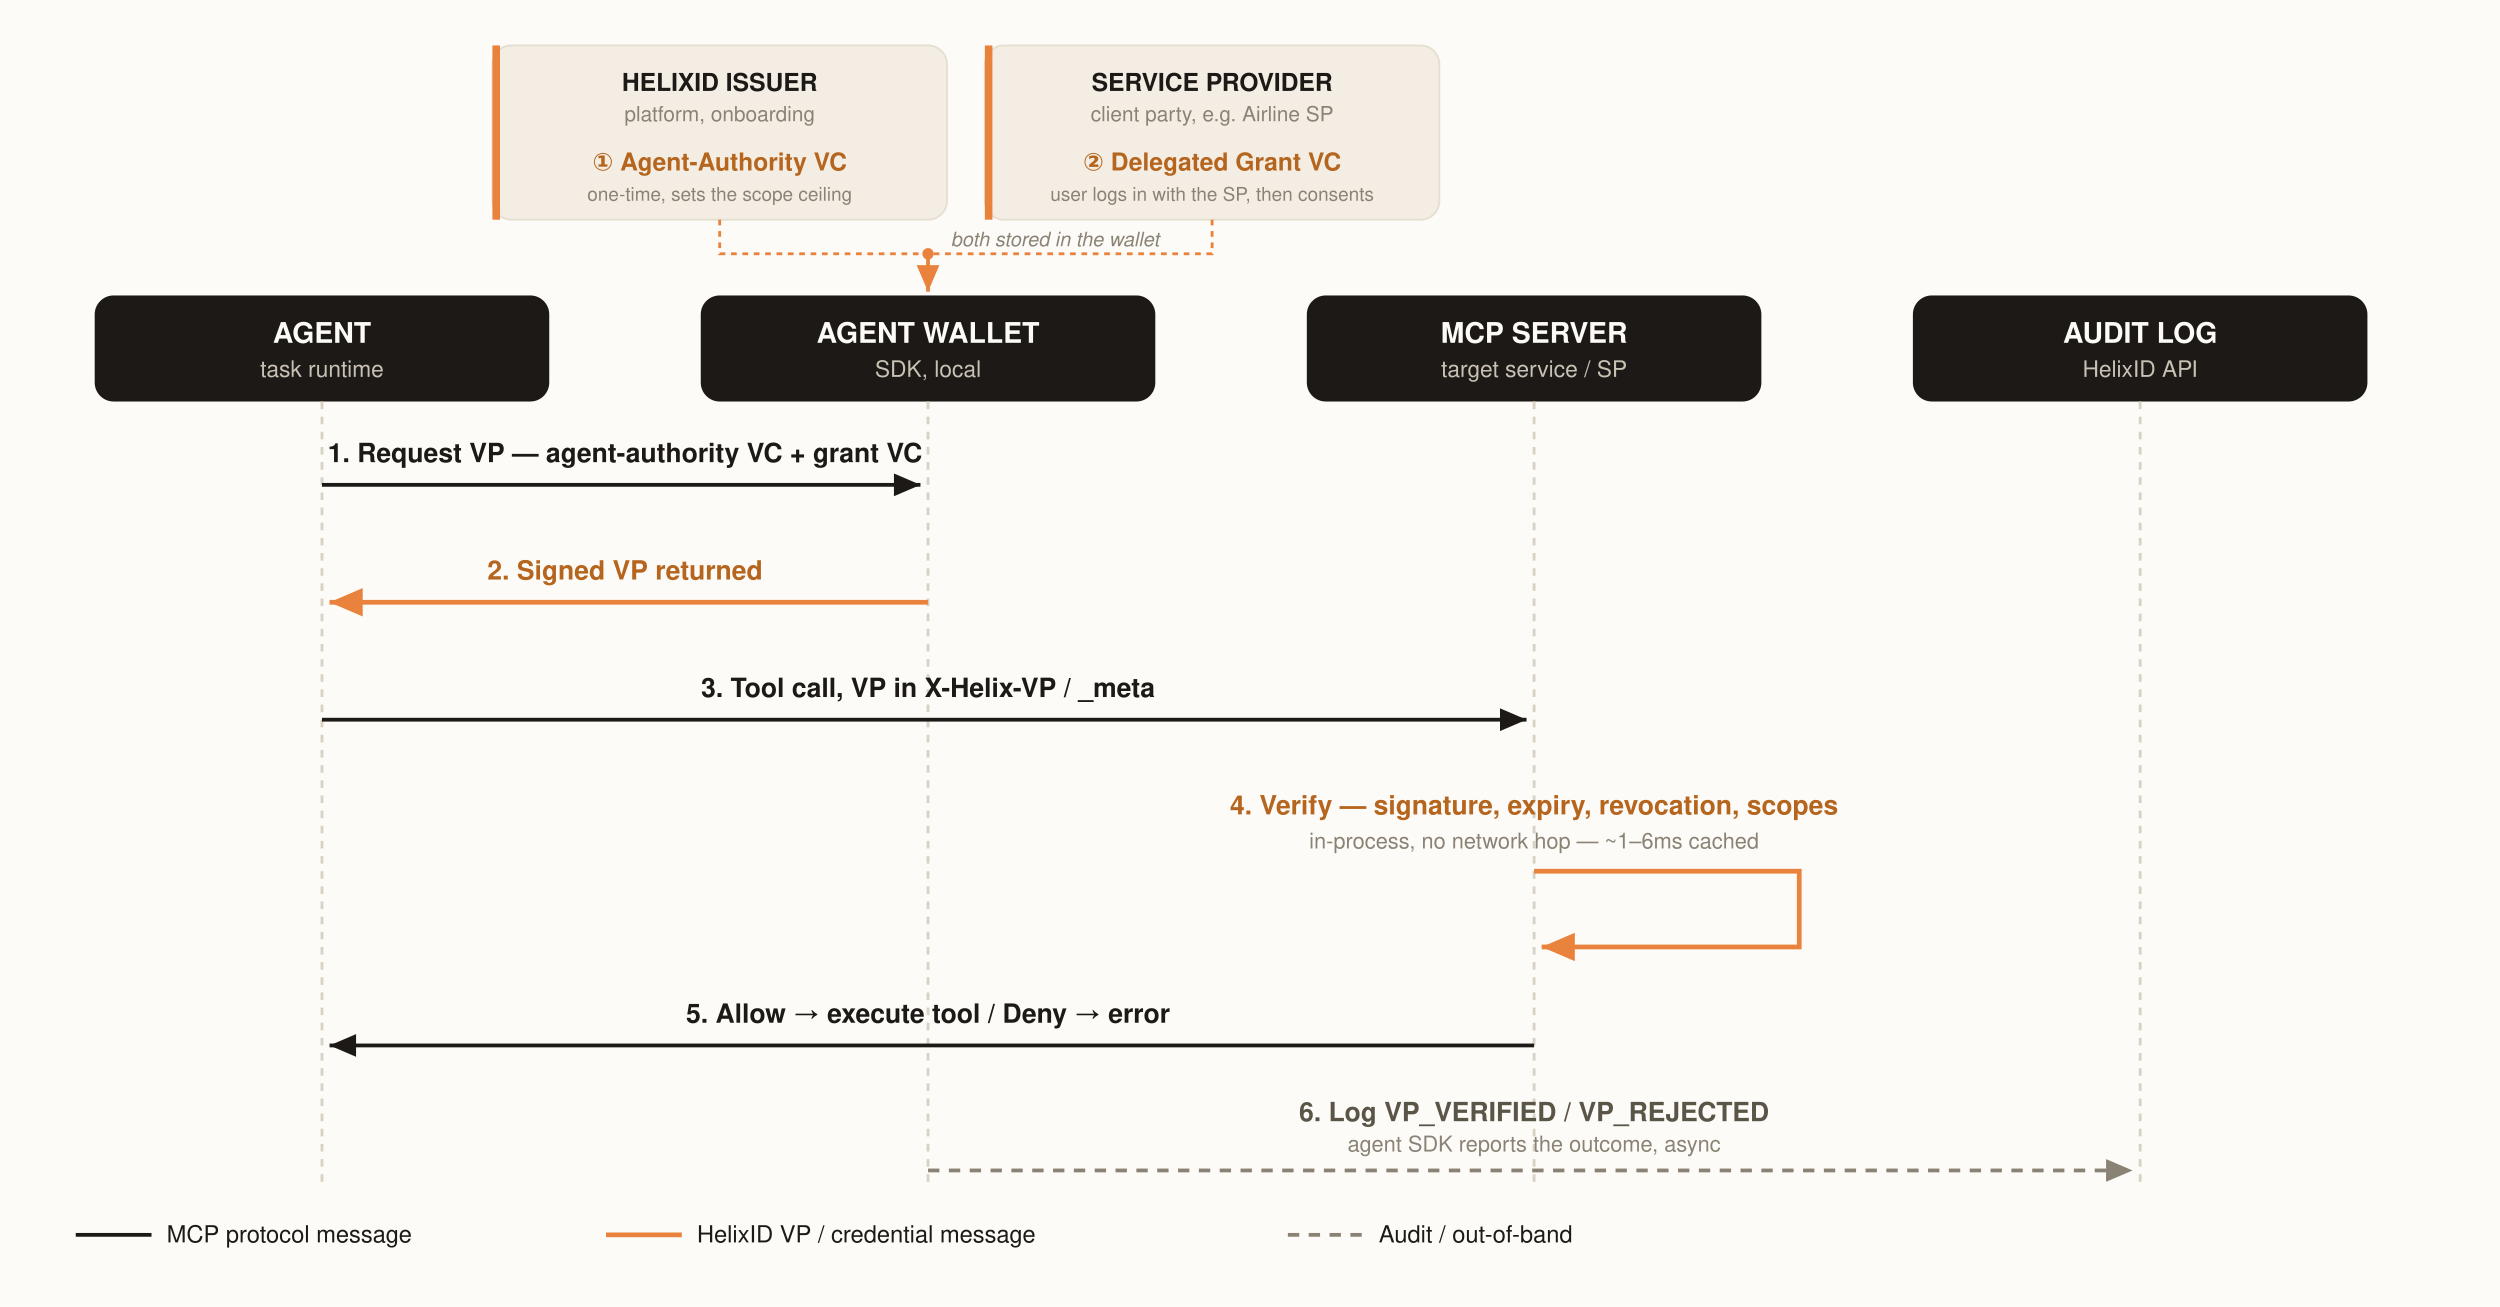
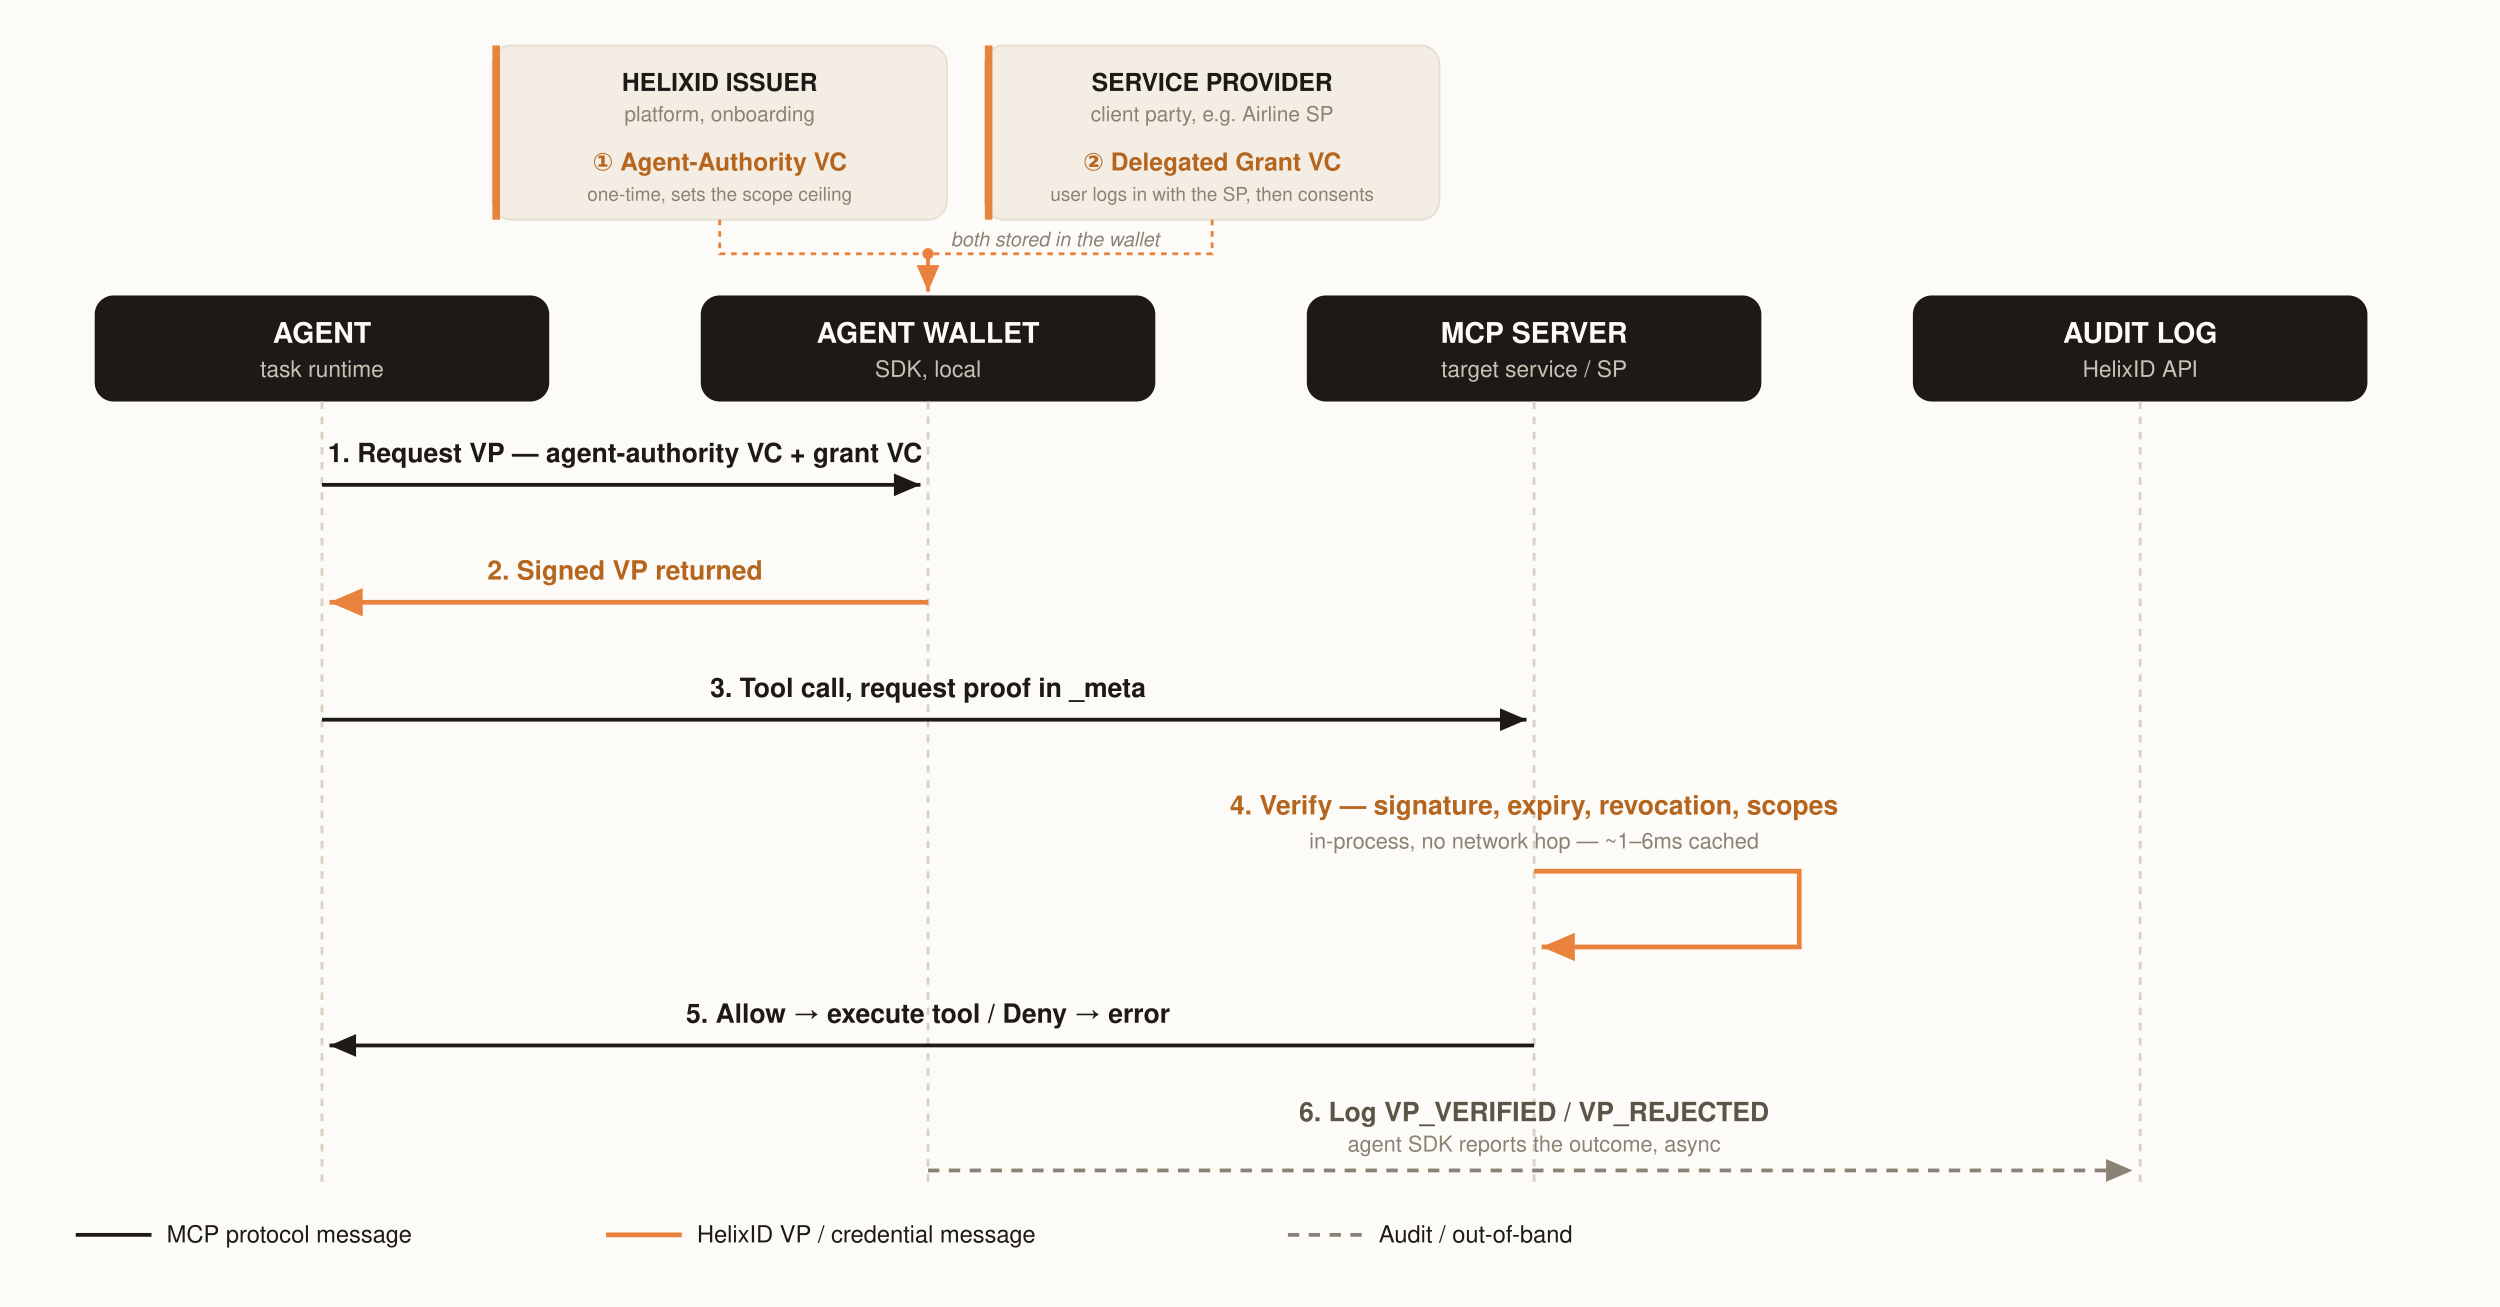
<svg xmlns="http://www.w3.org/2000/svg" viewBox="0 0 1320 690" font-family="Helvetica, Arial, sans-serif">
  <defs>
    <marker id="arrowDark" markerWidth="9" markerHeight="9" refX="7" refY="3" orient="auto" markerUnits="strokeWidth">
      <path d="M0,0 L7,3 L0,6 Z" fill="#1C1917" />
    </marker>
    <marker id="arrowOrange" markerWidth="9" markerHeight="9" refX="7" refY="3" orient="auto" markerUnits="strokeWidth">
      <path d="M0,0 L7,3 L0,6 Z" fill="#E8823C" />
    </marker>
    <marker id="arrowGray" markerWidth="9" markerHeight="9" refX="7" refY="3" orient="auto" markerUnits="strokeWidth">
      <path d="M0,0 L7,3 L0,6 Z" fill="#8A8375" />
    </marker>
  </defs>
  <rect x="0" y="0" width="1320" height="690" fill="#FDFBF7" />
  <rect x="260" y="24" width="240" height="92" rx="10" fill="#F3EDE3" stroke="#E5DFD2" />
  <rect x="260" y="24" width="4" height="92" fill="#E8823C" />
  <text x="380" y="48" font-size="13" font-weight="700" fill="#1C1917" text-anchor="middle">HELIXID ISSUER</text>
  <text x="380" y="64" font-size="11" fill="#8A8375" text-anchor="middle">platform, onboarding</text>
  <text x="380" y="90" font-size="13" font-weight="700" fill="#B5651D" text-anchor="middle">① Agent-Authority VC</text>
  <text x="380" y="106" font-size="10" fill="#8A8375" text-anchor="middle">one-time, sets the scope ceiling</text>
  <rect x="520" y="24" width="240" height="92" rx="10" fill="#F3EDE3" stroke="#E5DFD2" />
  <rect x="520" y="24" width="4" height="92" fill="#E8823C" />
  <text x="640" y="48" font-size="13" font-weight="700" fill="#1C1917" text-anchor="middle">SERVICE PROVIDER</text>
  <text x="640" y="64" font-size="11" fill="#8A8375" text-anchor="middle">client party, e.g. Airline SP</text>
  <text x="640" y="90" font-size="13" font-weight="700" fill="#B5651D" text-anchor="middle">② Delegated Grant VC</text>
  <text x="640" y="106" font-size="10" fill="#8A8375" text-anchor="middle">user logs in with the SP, then consents</text>
  <path d="M 380,116 L 380,134 L 490,134" fill="none" stroke="#E8823C" stroke-width="1.5" stroke-dasharray="3,3" />
  <path d="M 640,116 L 640,134 L 490,134" fill="none" stroke="#E8823C" stroke-width="1.5" stroke-dasharray="3,3" />
  <circle cx="490" cy="134" r="3" fill="#E8823C" />
  <line x1="490" y1="134" x2="490" y2="154" stroke="#E8823C" stroke-width="2" marker-end="url(#arrowOrange)" />
  <text x="502" y="130" font-size="10.5" fill="#8A8375" font-style="italic">both stored in the wallet</text>
  <g>
    <rect x="50" y="156" width="240" height="56" rx="10" fill="#1C1917" />
    <text x="170" y="181" font-size="15" font-weight="700" fill="#FDFBF7" text-anchor="middle">AGENT</text>
    <text x="170" y="199" font-size="12" fill="#C9C2B4" text-anchor="middle">task runtime</text>
  </g>
  <g>
    <rect x="370" y="156" width="240" height="56" rx="10" fill="#1C1917" />
    <text x="490" y="181" font-size="15" font-weight="700" fill="#FDFBF7" text-anchor="middle">AGENT WALLET</text>
    <text x="490" y="199" font-size="12" fill="#C9C2B4" text-anchor="middle">SDK, local</text>
  </g>
  <g>
    <rect x="690" y="156" width="240" height="56" rx="10" fill="#1C1917" />
    <text x="810" y="181" font-size="15" font-weight="700" fill="#FDFBF7" text-anchor="middle">MCP SERVER</text>
    <text x="810" y="199" font-size="12" fill="#C9C2B4" text-anchor="middle">target service / SP</text>
  </g>
  <g>
    <rect x="1010" y="156" width="240" height="56" rx="10" fill="#1C1917" />
    <text x="1130" y="181" font-size="15" font-weight="700" fill="#FDFBF7" text-anchor="middle">AUDIT LOG</text>
    <text x="1130" y="199" font-size="12" fill="#C9C2B4" text-anchor="middle">HelixID API</text>
  </g>
  <line x1="170" y1="212" x2="170" y2="626" stroke="#D8D2C4" stroke-width="1.5" stroke-dasharray="4,4" />
  <line x1="490" y1="212" x2="490" y2="626" stroke="#D8D2C4" stroke-width="1.5" stroke-dasharray="4,4" />
  <line x1="810" y1="212" x2="810" y2="626" stroke="#D8D2C4" stroke-width="1.5" stroke-dasharray="4,4" />
  <line x1="1130" y1="212" x2="1130" y2="626" stroke="#D8D2C4" stroke-width="1.5" stroke-dasharray="4,4" />
  <text x="330" y="244" font-size="14" font-weight="700" fill="#1C1917" text-anchor="middle">1. Request VP — agent-authority VC + grant VC</text>
  <line x1="170" y1="256" x2="486" y2="256" stroke="#1C1917" stroke-width="2" marker-end="url(#arrowDark)" />
  <text x="330" y="306" font-size="14" font-weight="700" fill="#B5651D" text-anchor="middle">2. Signed VP returned</text>
  <line x1="490" y1="318" x2="174" y2="318" stroke="#E8823C" stroke-width="2.5" marker-end="url(#arrowOrange)" />
-   <text x="490" y="368" font-size="14" font-weight="700" fill="#1C1917" text-anchor="middle">3. Tool call, VP in X-Helix-VP / _meta</text>
+   <text x="490" y="368" font-size="14" font-weight="700" fill="#1C1917" text-anchor="middle">3. Tool call, request proof in _meta</text>
  <line x1="170" y1="380" x2="806" y2="380" stroke="#1C1917" stroke-width="2" marker-end="url(#arrowDark)" />
  <text x="810" y="430" font-size="14" font-weight="700" fill="#B5651D" text-anchor="middle">4. Verify — signature, expiry, revocation, scopes</text>
  <text x="810" y="448" font-size="11.5" fill="#8A8375" text-anchor="middle">in-process, no network hop — ~1–6ms cached</text>
  <path d="M 810,460 L 950,460 L 950,500 L 814,500" fill="none" stroke="#E8823C" stroke-width="2.5" marker-end="url(#arrowOrange)" />
  <text x="490" y="540" font-size="14" font-weight="700" fill="#1C1917" text-anchor="middle">5. Allow → execute tool  /  Deny → error</text>
  <line x1="810" y1="552" x2="174" y2="552" stroke="#1C1917" stroke-width="2" marker-end="url(#arrowDark)" />
  <text x="810" y="592" font-size="14" font-weight="700" fill="#5B5548" text-anchor="middle">6. Log VP_VERIFIED / VP_REJECTED</text>
  <text x="810" y="608" font-size="11.5" fill="#8A8375" text-anchor="middle">agent SDK reports the outcome, async</text>
  <line x1="490" y1="618" x2="1126" y2="618" stroke="#8A8375" stroke-width="2" stroke-dasharray="6,5" marker-end="url(#arrowGray)" />
  <line x1="40" y1="652" x2="80" y2="652" stroke="#1C1917" stroke-width="2" />
  <text x="88" y="656" font-size="12.5" fill="#1C1917">MCP protocol message</text>
  <line x1="320" y1="652" x2="360" y2="652" stroke="#E8823C" stroke-width="2.5" />
  <text x="368" y="656" font-size="12.5" fill="#1C1917">HelixID VP / credential message</text>
  <line x1="680" y1="652" x2="720" y2="652" stroke="#8A8375" stroke-width="2" stroke-dasharray="6,5" />
  <text x="728" y="656" font-size="12.5" fill="#1C1917">Audit / out-of-band</text>
</svg>
